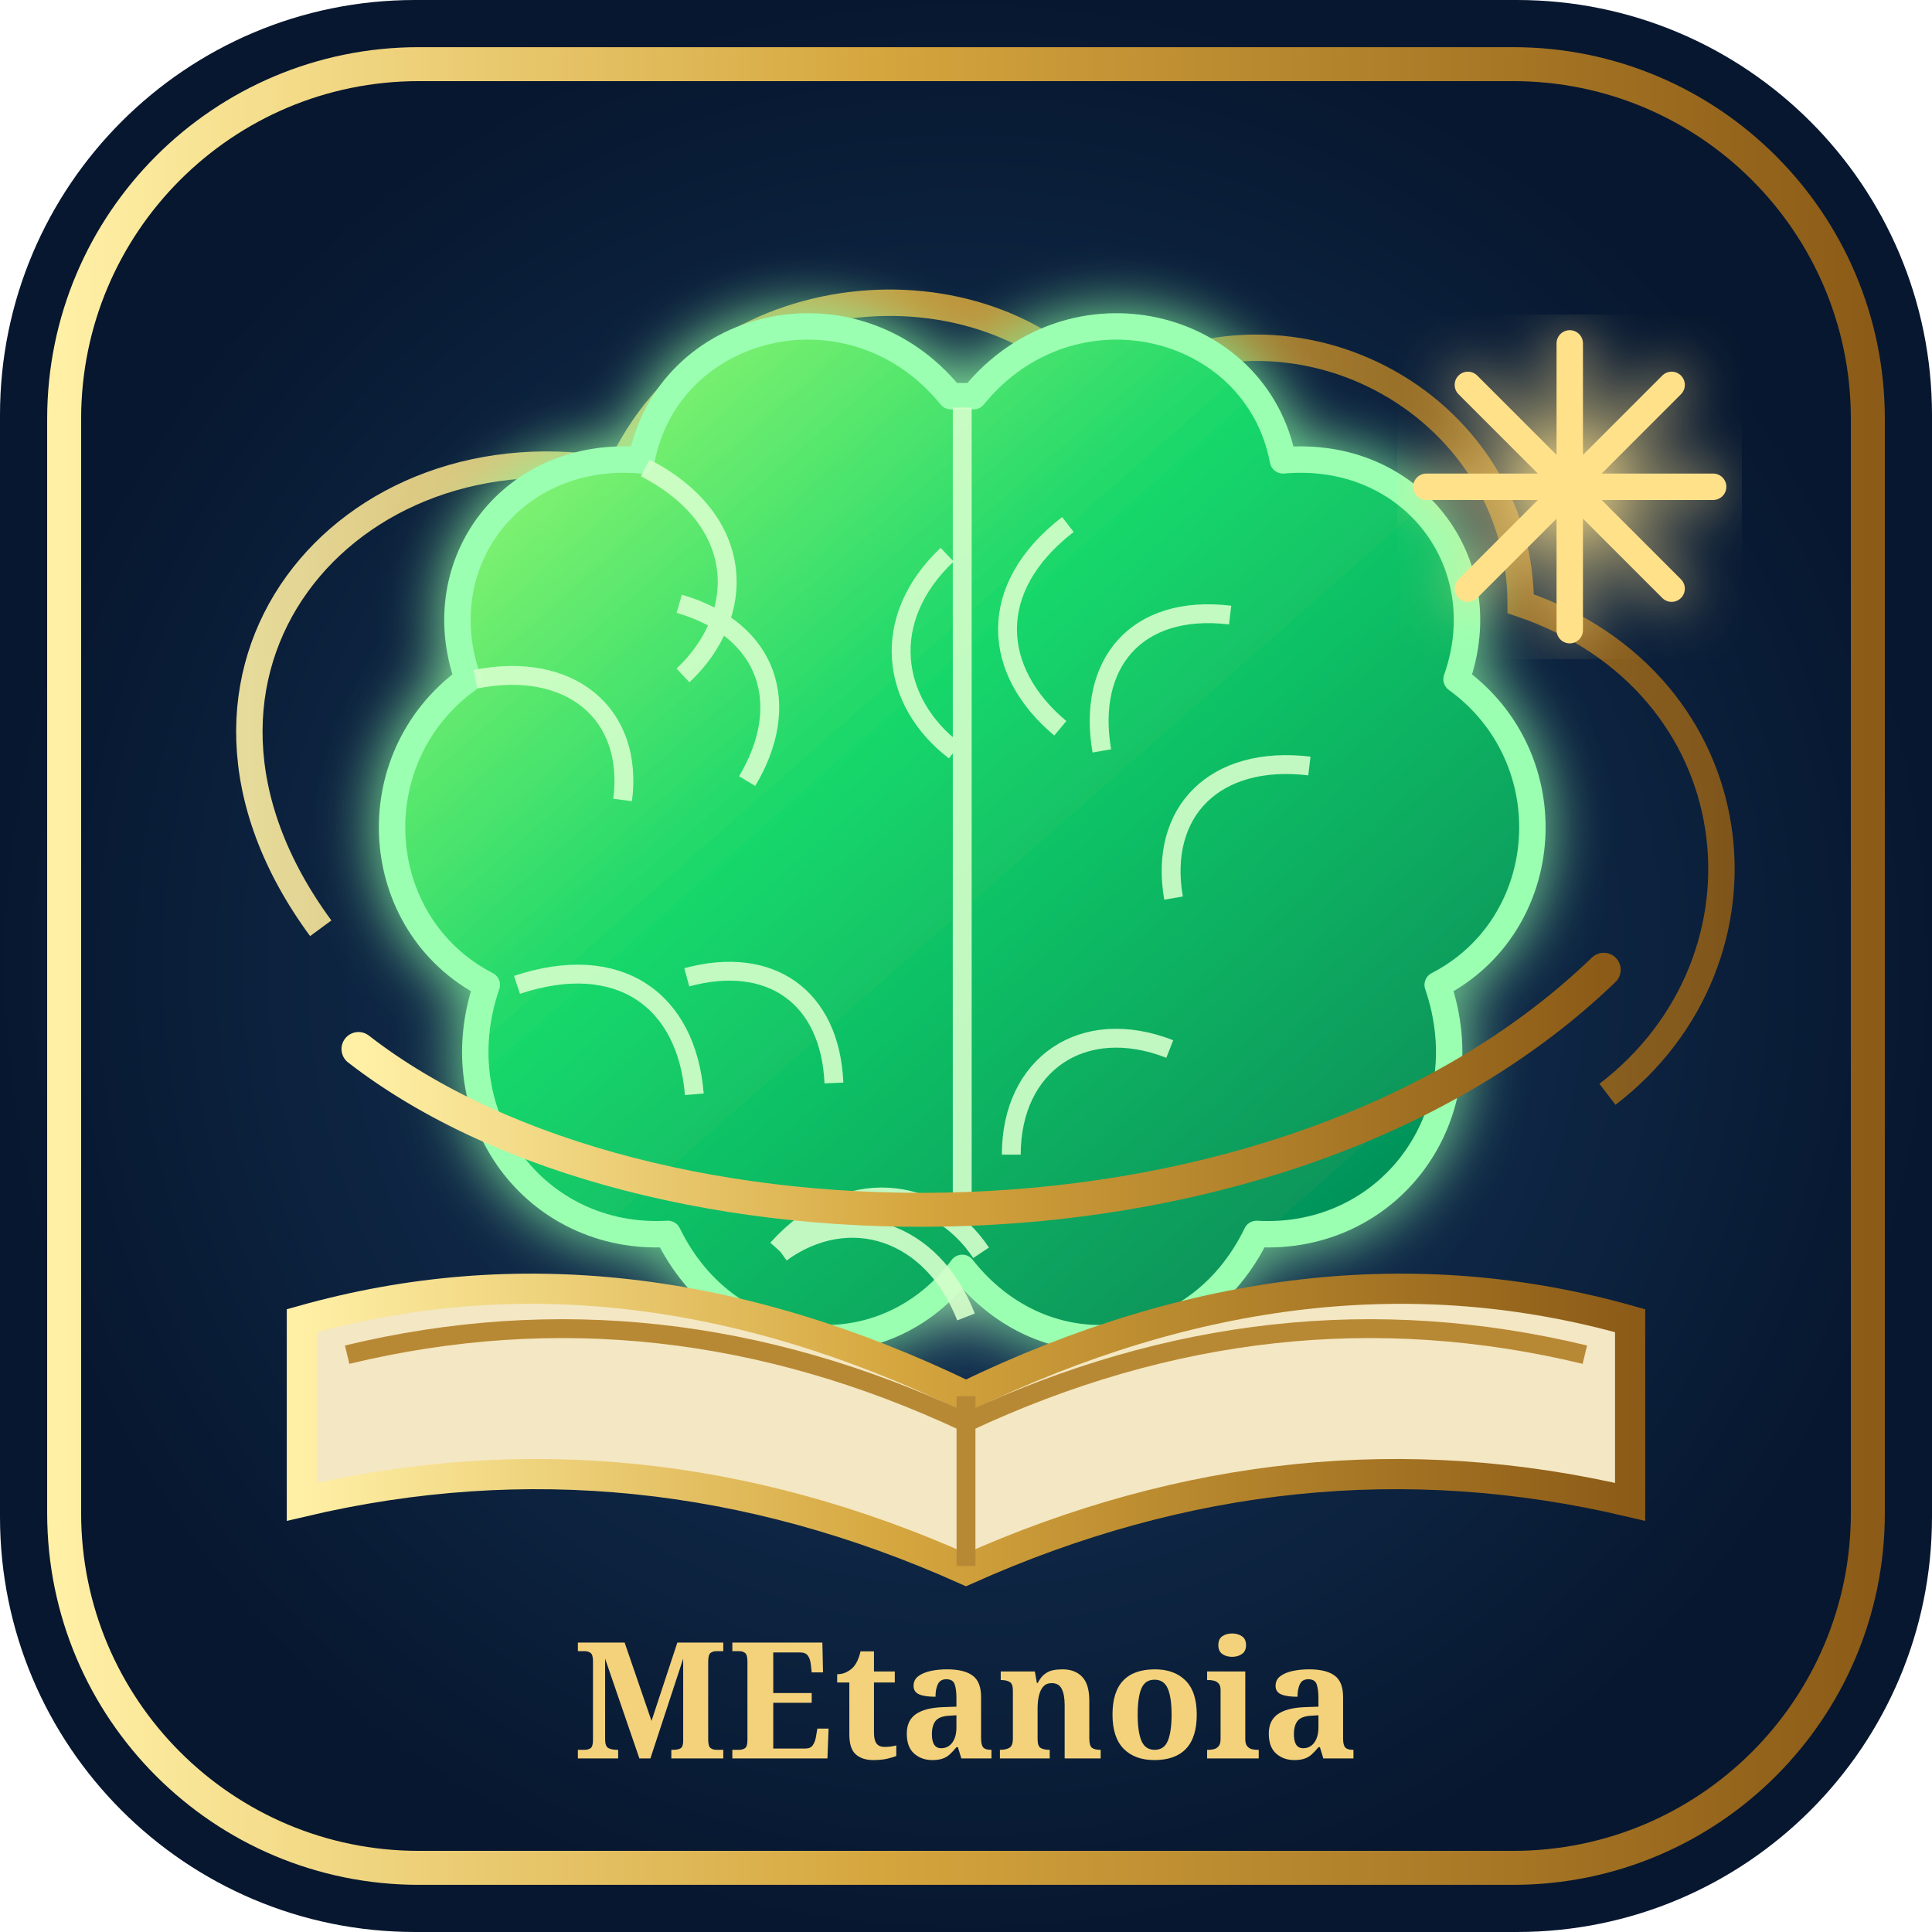
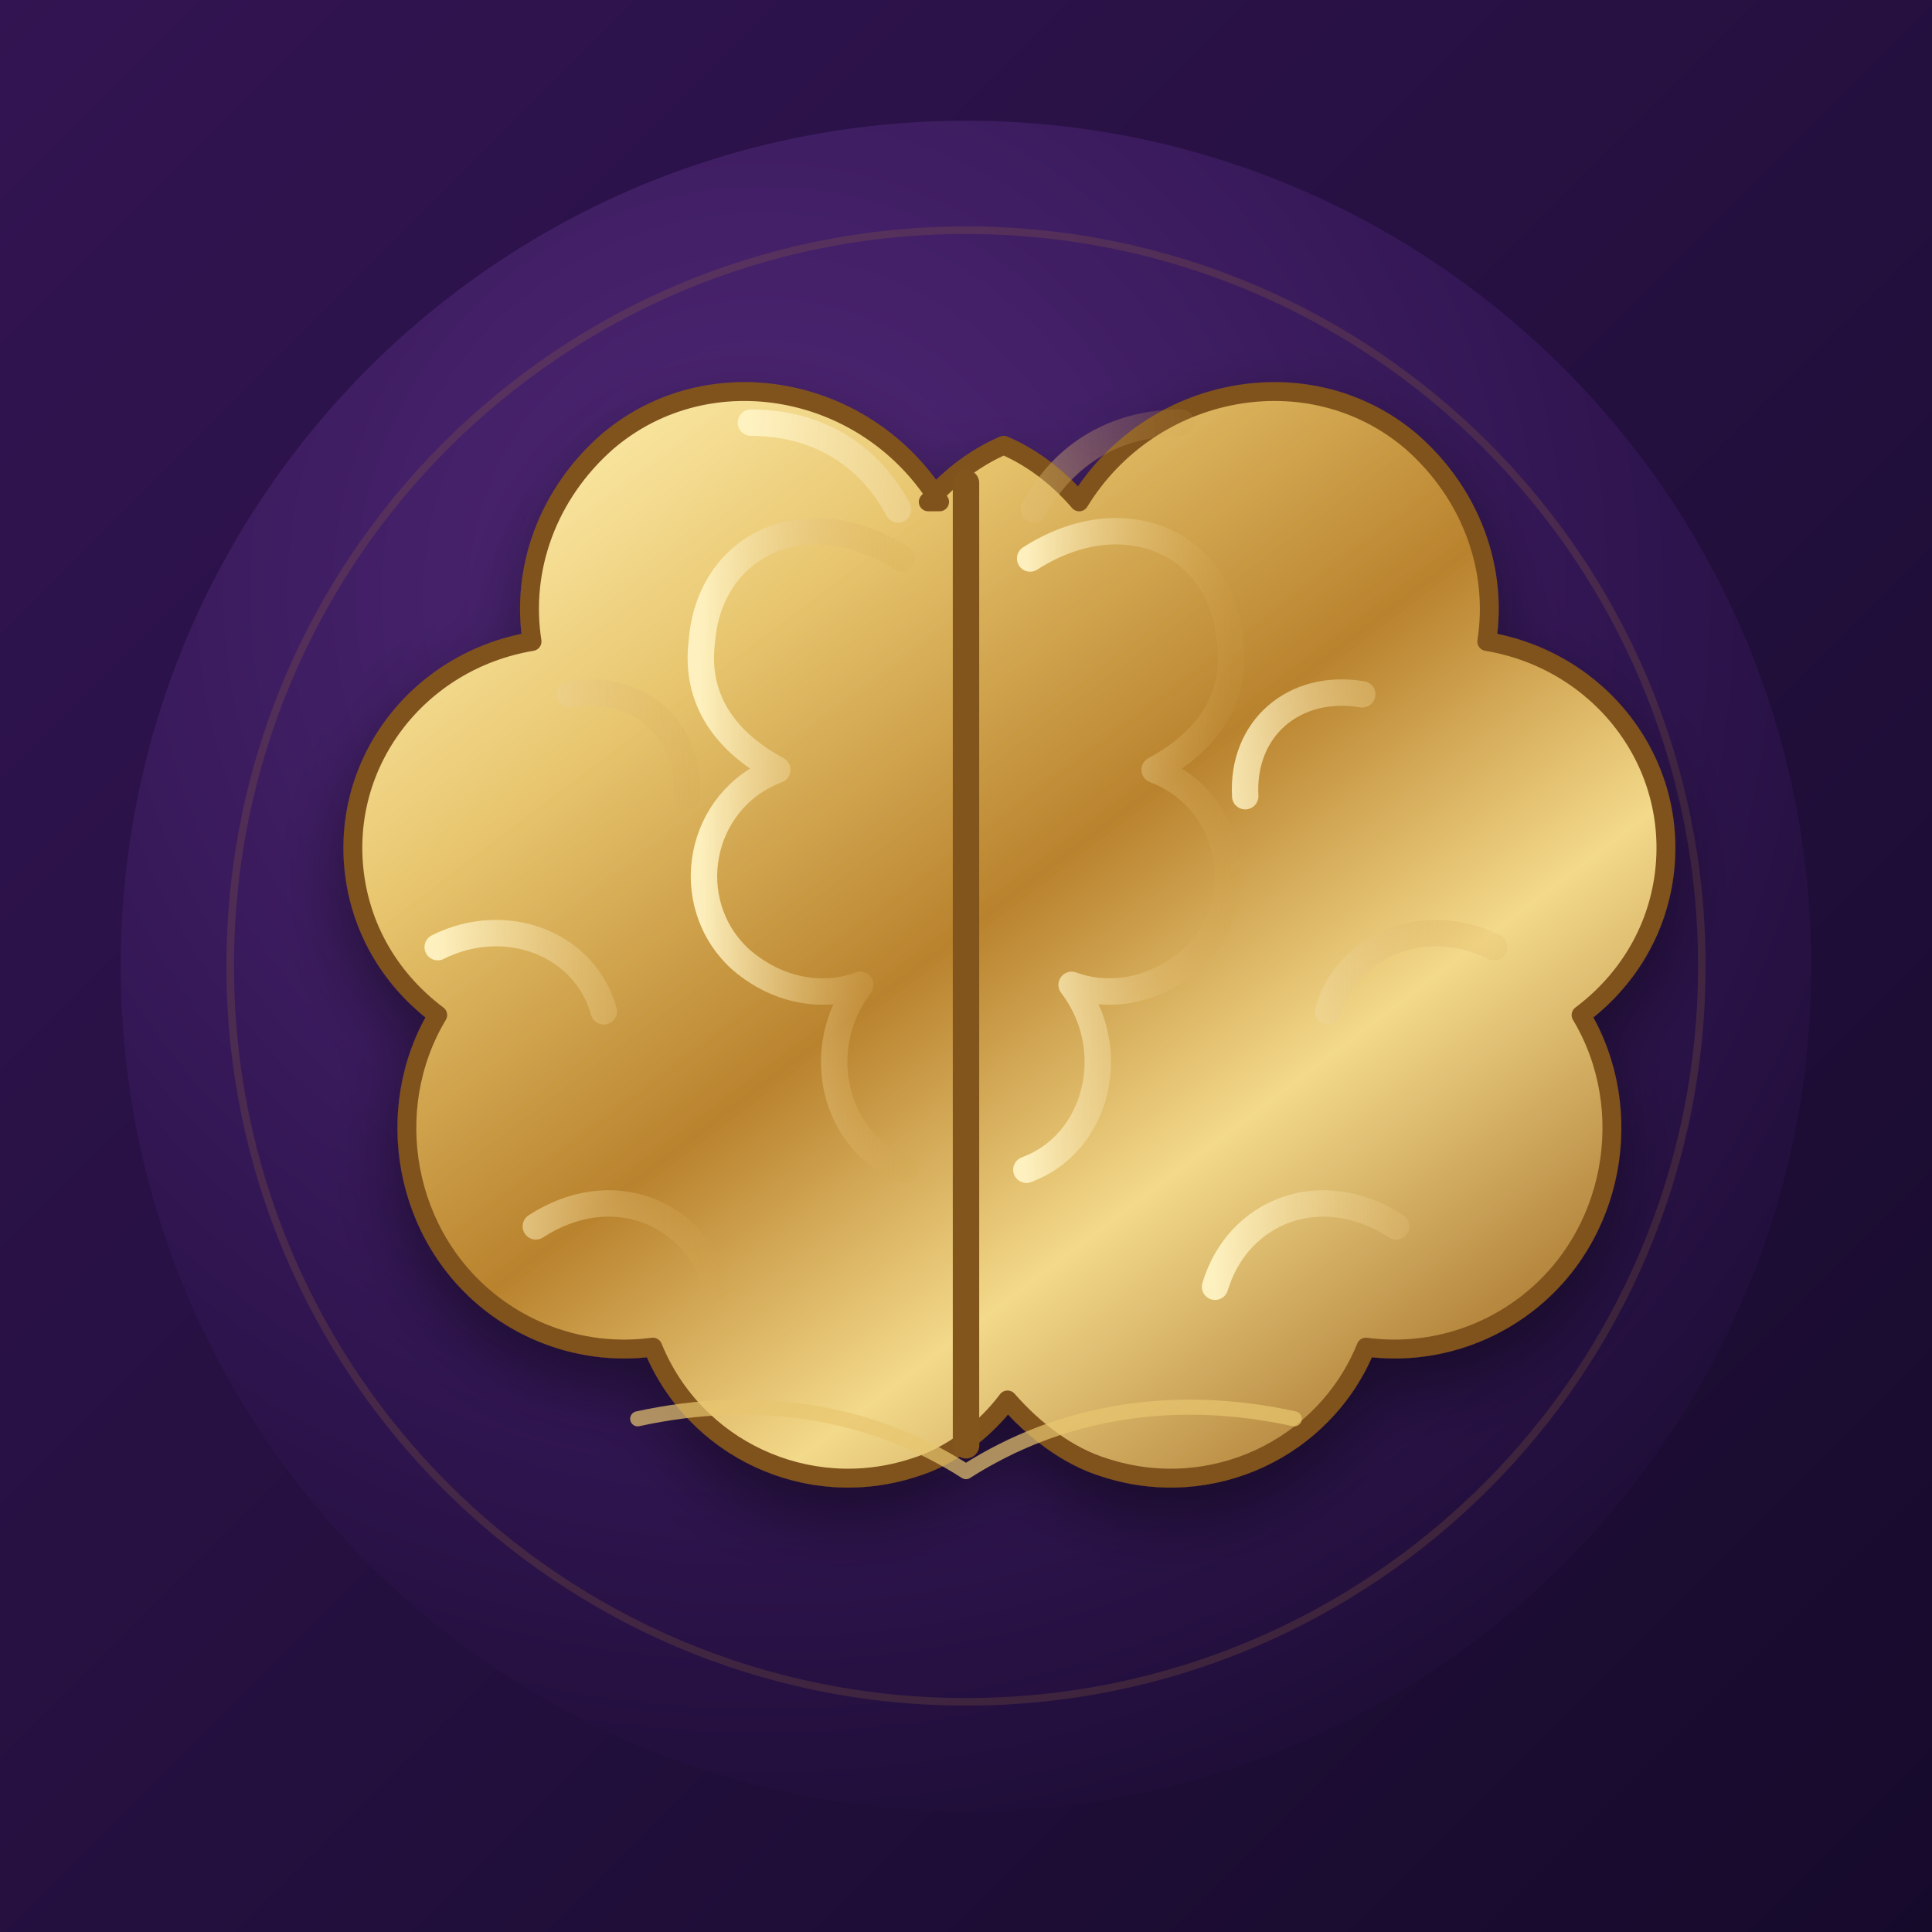
<svg xmlns="http://www.w3.org/2000/svg" viewBox="0 0 512 512">
  <defs>
-     <radialGradient id="bg">
-       <stop stop-color="#183c62" />
-       <stop offset="1" stop-color="#07172f" />
+     <linearGradient id="field" x1="0" y1="0" x2="1" y2="1">
+       <stop offset="0" stop-color="#321452" />
+       <stop offset=".52" stop-color="#24103f" />
+       <stop offset="1" stop-color="#160a2b" />
+     </linearGradient>
+     <radialGradient id="disc" cx=".38" cy=".28" r=".78">
+       <stop offset="0" stop-color="#512878" />
+       <stop offset=".62" stop-color="#321653" />
+       <stop offset="1" stop-color="#1d0d35" />
    </radialGradient>
-     <linearGradient id="brain" x2="1" y2="1">
-       <stop stop-color="#b4ff71" />
-       <stop offset=".42" stop-color="#16d66b" />
-       <stop offset="1" stop-color="#007c54" />
+     <linearGradient id="gold" x1=".08" y1=".04" x2=".92" y2=".96">
+       <stop offset="0" stop-color="#fff0b0" />
+       <stop offset=".22" stop-color="#e8c66f" />
+       <stop offset=".48" stop-color="#b9822d" />
+       <stop offset=".7" stop-color="#f3d98a" />
+       <stop offset="1" stop-color="#9b641e" />
    </linearGradient>
-     <linearGradient id="gold">
-       <stop stop-color="#fff0a6" />
-       <stop offset=".45" stop-color="#d5a63e" />
-       <stop offset="1" stop-color="#8c5b17" />
+     <linearGradient id="highlight" x1="0" y1="0" x2="1" y2="0">
+       <stop stop-color="#fff3c3" stop-opacity=".95" />
+       <stop offset="1" stop-color="#d3a34b" stop-opacity=".12" />
    </linearGradient>
-     <filter id="glow">
-       <feGaussianBlur stdDeviation="8" result="b" />
+     <filter id="shadow" x="-25%" y="-25%" width="150%" height="150%">
+       <feGaussianBlur in="SourceAlpha" stdDeviation="9" result="blur" />
+       <feOffset dy="8" result="offset" />
+       <feComponentTransfer>
+         <feFuncA type="linear" slope=".42" />
+       </feComponentTransfer>
      <feMerge>
-         <feMergeNode in="b" />
+         <feMergeNode />
        <feMergeNode in="SourceGraphic" />
      </feMerge>
    </filter>
  </defs>
-   <rect width="512" height="512" rx="110" fill="url(#bg)" />
-   <rect x="17" y="17" width="478" height="478" rx="94" fill="none" stroke="url(#gold)" stroke-width="9" />
-   <path d="M85 246C35 178 92 111 164 125c24-53 97-58 128-20 49-33 111 2 111 55 62 21 70 94 23 130" fill="none" stroke="url(#gold)" stroke-width="7" opacity=".9" />
-   <g filter="url(#glow)" stroke="#9affb1" stroke-width="7" stroke-linejoin="round" fill="url(#brain)">
-     <path d="M252 105c-26-32-75-20-82 17-34-3-57 27-46 58-29 21-26 65 5 81-12 35 13 68 48 66 16 33 57 37 78 9 22 28 62 24 78-9 35 2 60-31 48-66 31-16 34-60 5-81 11-31-12-61-46-58-7-37-56-49-82-17z" />
-     <path d="M255 108v211M171 124c27 14 27 39 10 55m-55 1c25-5 42 9 39 32m-28 49c27-9 45 4 47 29m-4-130c24 7 30 27 18 47m-16 52c22-6 38 5 39 28m-15 44c18-20 42-17 54 1m-9-185c-18 17-15 39 2 52m30-60c-22 17-20 39-2 54m45-30c-25-3-38 13-34 36m55 4c-25-3-40 12-36 35m-1 40c-23-9-42 4-42 28m-12 43c-9-23-31-30-49-17" fill="none" stroke="#d5ffcb" stroke-width="5" opacity=".9" />
+   <rect width="512" height="512" fill="url(#field)" />
+   <circle cx="256" cy="256" r="224" fill="url(#disc)" />
+   <circle cx="256" cy="256" r="195" fill="none" stroke="#9a7138" stroke-opacity=".22" stroke-width="2" />
+   <g filter="url(#shadow)" stroke="#80531f" stroke-width="5" stroke-linejoin="round">
+     <path fill="url(#gold)" d="M249 133c-19-31-61-39-88-16-16 14-23 34-20 53-30 5-51 32-47 62 2 15 10 28 22 37-15 25-9 59 15 77 12 9 27 13 42 11 11 27 41 41 69 32 10-3 19-10 25-18 7 8 16 15 26 18 28 9 58-5 69-32 15 2 30-2 42-11 24-18 30-52 15-77 12-9 20-22 22-37 4-30-17-57-47-62 3-19-4-39-20-53-27-23-69-15-88 16-6-7-13-12-20-15-7 3-14 8-20 15z" />
+     <path d="M256 128v255" fill="none" stroke="#82551f" stroke-width="7" stroke-linecap="round" />
+     <g fill="none" stroke="url(#highlight)" stroke-width="7" stroke-linecap="round">
+       <path d="M239 148c-25-16-51-4-53 22-2 16 7 27 20 34-21 8-26 35-10 50 9 8 21 11 32 7-13 17-7 42 12 49" />
+       <path d="M151 184c18-3 32 9 31 27m-66 40c18-9 39-1 44 17m-18 57c20-13 42-4 48 16" />
+       <path d="M273 148c25-16 51-4 53 22 2 16-7 27-20 34 21 8 26 35 10 50-9 8-21 11-32 7 13 17 7 42-12 49" />
+       <path d="M361 184c-18-3-32 9-31 27m66 40c-18-9-39-1-44 17m18 57c-20-13-42-4-48 16" />
+       <path d="M199 112c17 0 31 8 39 23m75-23c-17 0-31 8-39 23" />
+     </g>
  </g>
-   <path d="M80 350Q165 326 256 370Q347 326 432 350L432 398Q343 377 256 416Q169 377 80 398z" fill="#f4e7c3" stroke="url(#gold)" stroke-width="8" />
-   <path d="M256 370v45M92 359q83-20 164 18M420 359q-83-20-164 18" fill="none" stroke="#b88934" stroke-width="5" />
-   <path d="M95 278C171 337 340 339 425 257" fill="none" stroke="url(#gold)" stroke-width="9" stroke-linecap="round" />
-   <path d="M416 91v76m-38-38h76m-65-27 54 54m0-54-54 54" stroke="#ffe18a" stroke-width="7" stroke-linecap="round" filter="url(#glow)" />
-   <text x="256" y="466" text-anchor="middle" font-family="Georgia,serif" font-size="43" font-weight="bold" fill="#f4d27b">MEtanoia</text>
+   <path d="M256 390c-25-16-55-21-87-14M256 390c25-16 55-21 87-14" fill="none" stroke="#e8c66f" stroke-opacity=".7" stroke-width="4" stroke-linecap="round" />
</svg>
